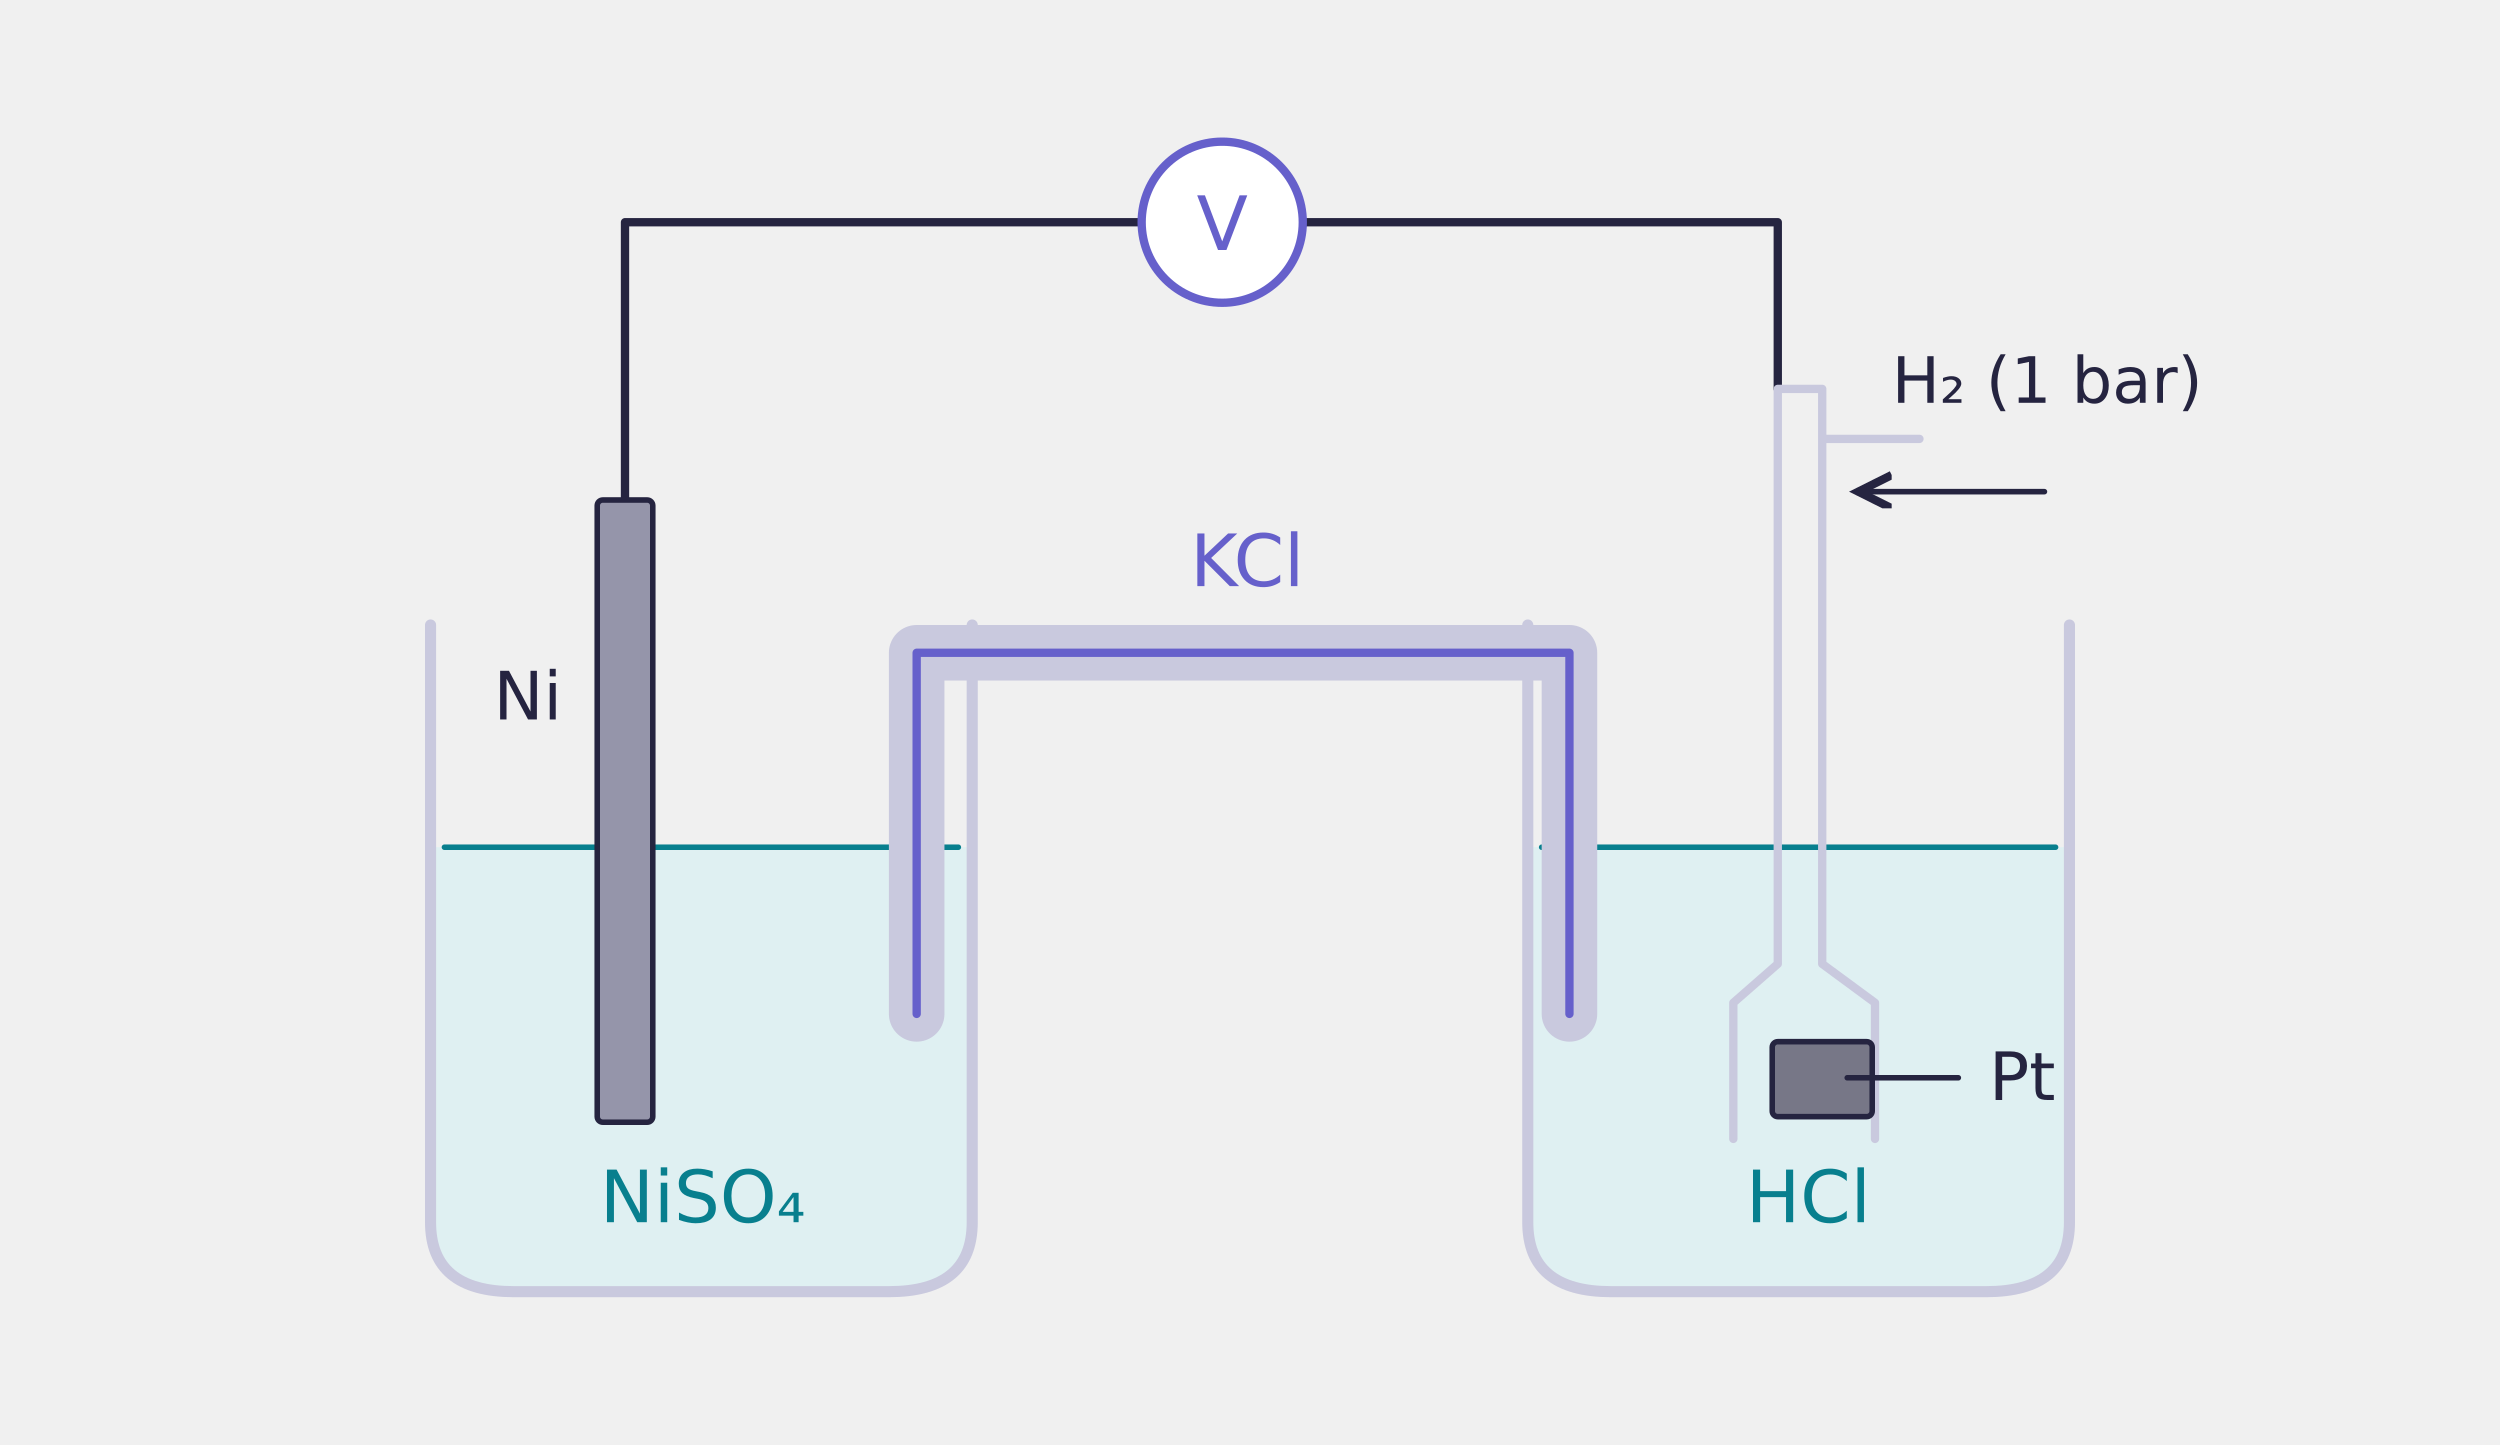
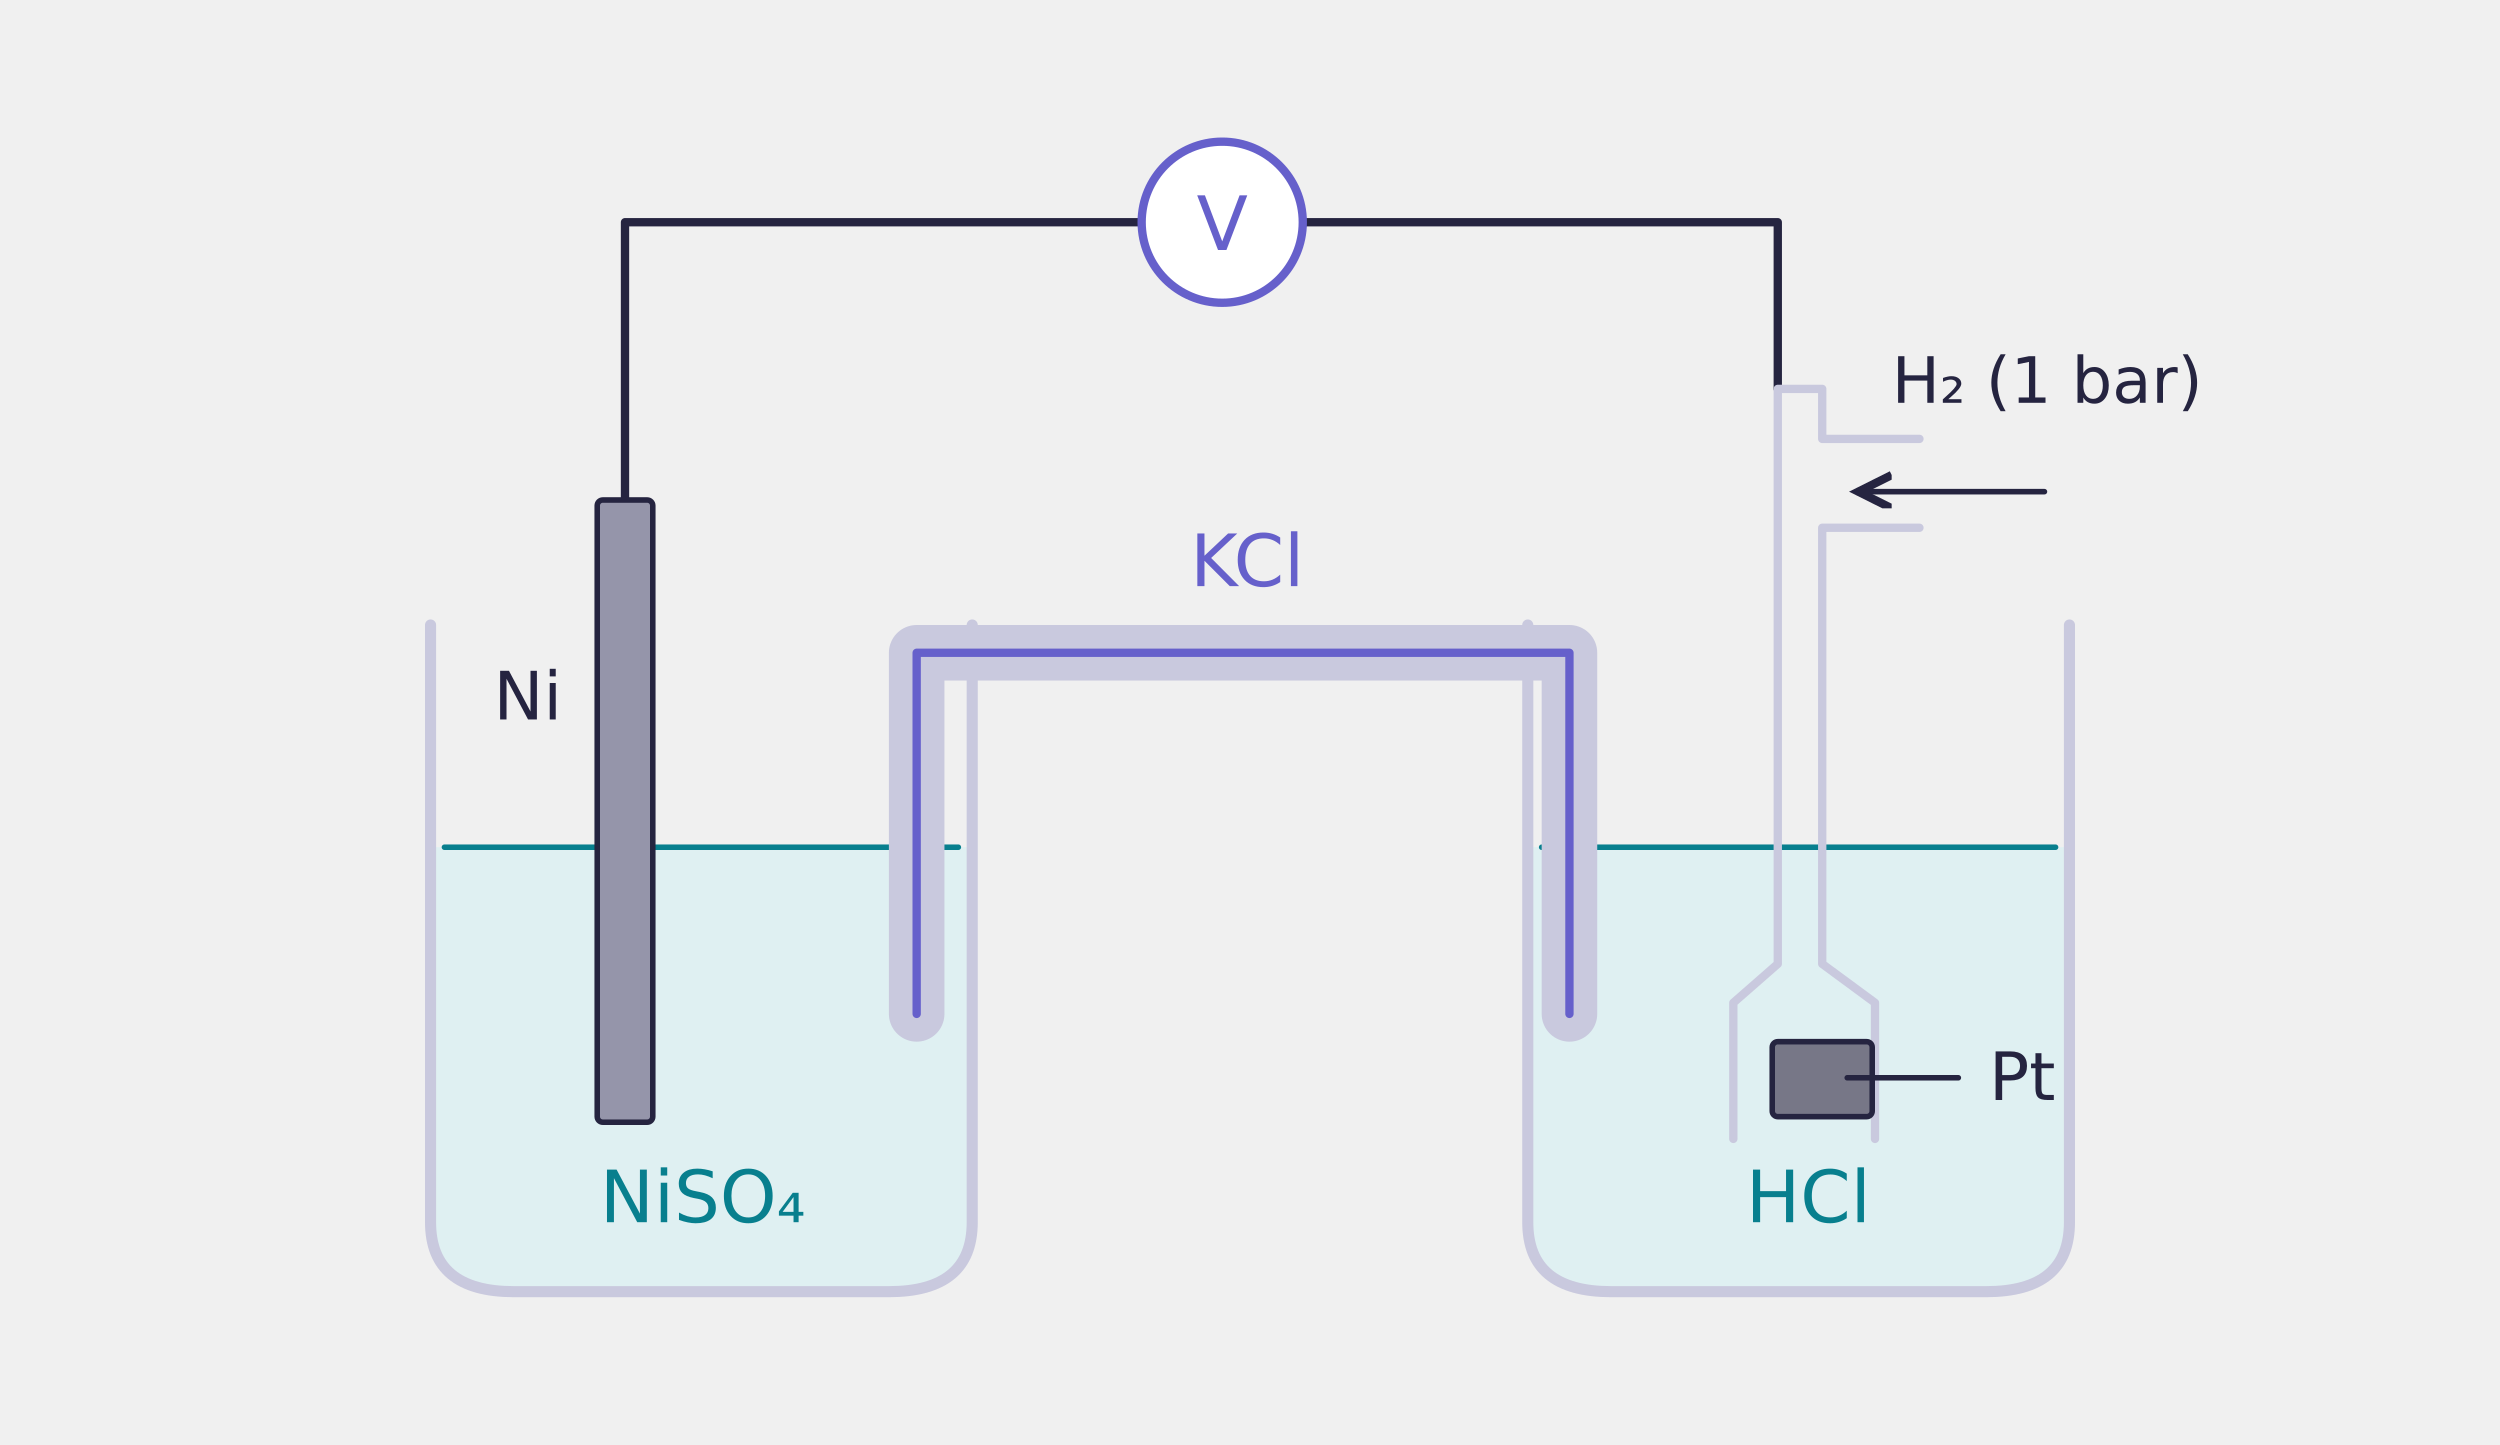
<svg xmlns="http://www.w3.org/2000/svg" width="900" height="520" viewBox="0 0 900 520" role="img" aria-labelledby="title">
  <defs>
    <marker id="arr" markerWidth="8" markerHeight="8" refX="6" refY="3" orient="auto">
      <path d="M0 0L6 3L0 6" fill="none" stroke="#252440" stroke-width="1.5" />
    </marker>
  </defs>
  <path d="M155 305H350V440Q350 465 320 465H185Q155 465 155 440Z" fill="#dff0f2" />
  <path d="M155 225V440Q155 465 185 465H320Q350 465 350 440V225" fill="none" stroke="#c9c9de" stroke-width="4" stroke-linecap="round" stroke-linejoin="round" />
  <path d="M160 305H345" fill="none" stroke="#087f8e" stroke-width="2" stroke-linecap="round" stroke-linejoin="round" />
  <path d="M550 305H745V440Q745 465 715 465H580Q550 465 550 440Z" fill="#dff0f2" />
  <path d="M550 225V440Q550 465 580 465H715Q745 465 745 440V225" fill="none" stroke="#c9c9de" stroke-width="4" stroke-linecap="round" stroke-linejoin="round" />
  <path d="M555 305H740" fill="none" stroke="#087f8e" stroke-width="2" stroke-linecap="round" stroke-linejoin="round" />
  <path d="M225 180V80H411M469 80H640V140" fill="none" stroke="#252440" stroke-width="3" stroke-linecap="round" stroke-linejoin="round" />
  <circle cx="440" cy="80" r="29" fill="white" stroke="#6660cb" stroke-width="3" />
  <text x="440" y="90" font-family="DejaVu Sans,Arial,sans-serif" font-size="27" fill="#6660cb" text-anchor="middle">V</text>
  <rect x="215" y="180" width="20" height="224" rx="2" fill="#9595aa" stroke="#252440" stroke-width="2" />
  <path d="M330 365V235H565V365" fill="none" stroke="#c9c9de" stroke-width="20" stroke-linecap="round" stroke-linejoin="round" />
  <path d="M330 365V235H565V365" fill="none" stroke="#6660cb" stroke-width="3" stroke-linecap="round" stroke-linejoin="round" />
  <text x="449" y="211" font-family="DejaVu Sans,Arial,sans-serif" font-size="26" fill="#6660cb" text-anchor="middle">KCl</text>
  <text x="190" y="259" font-family="DejaVu Sans,Arial,sans-serif" font-size="24" fill="#252440" text-anchor="middle">Ni</text>
  <text x="253" y="440" font-family="DejaVu Sans,Arial,sans-serif" font-size="26" fill="#087f8e" text-anchor="middle">NiSO₄</text>
  <text x="651" y="440" font-family="DejaVu Sans,Arial,sans-serif" font-size="26" fill="#087f8e" text-anchor="middle">HCl</text>
-   <path d="M624 410V361L640 347V140H656V158H691M656 158V347L675 361V410" fill="none" stroke="#c9c9de" stroke-width="3" stroke-linecap="round" stroke-linejoin="round" />
+   <path d="M624 410V361L640 347V140H656V158H691M691 190H656V347L675 361V410" fill="none" stroke="#c9c9de" stroke-width="3" stroke-linecap="round" stroke-linejoin="round" />
  <rect x="638" y="375" width="36" height="27" rx="2" fill="#777787" stroke="#252440" stroke-width="2" />
  <path d="M736 177H669" fill="none" stroke="#252440" stroke-width="2" stroke-linecap="round" stroke-linejoin="round" marker-end="url(#arr)" />
  <text x="737" y="145" font-family="DejaVu Sans,Arial,sans-serif" font-size="23" fill="#252440" text-anchor="middle">H₂ (1 bar)</text>
  <path d="M705 388H665" fill="none" stroke="#252440" stroke-width="2" stroke-linecap="round" stroke-linejoin="round" />
  <text x="728" y="396" font-family="DejaVu Sans,Arial,sans-serif" font-size="24" fill="#252440" text-anchor="middle">Pt</text>
</svg>
